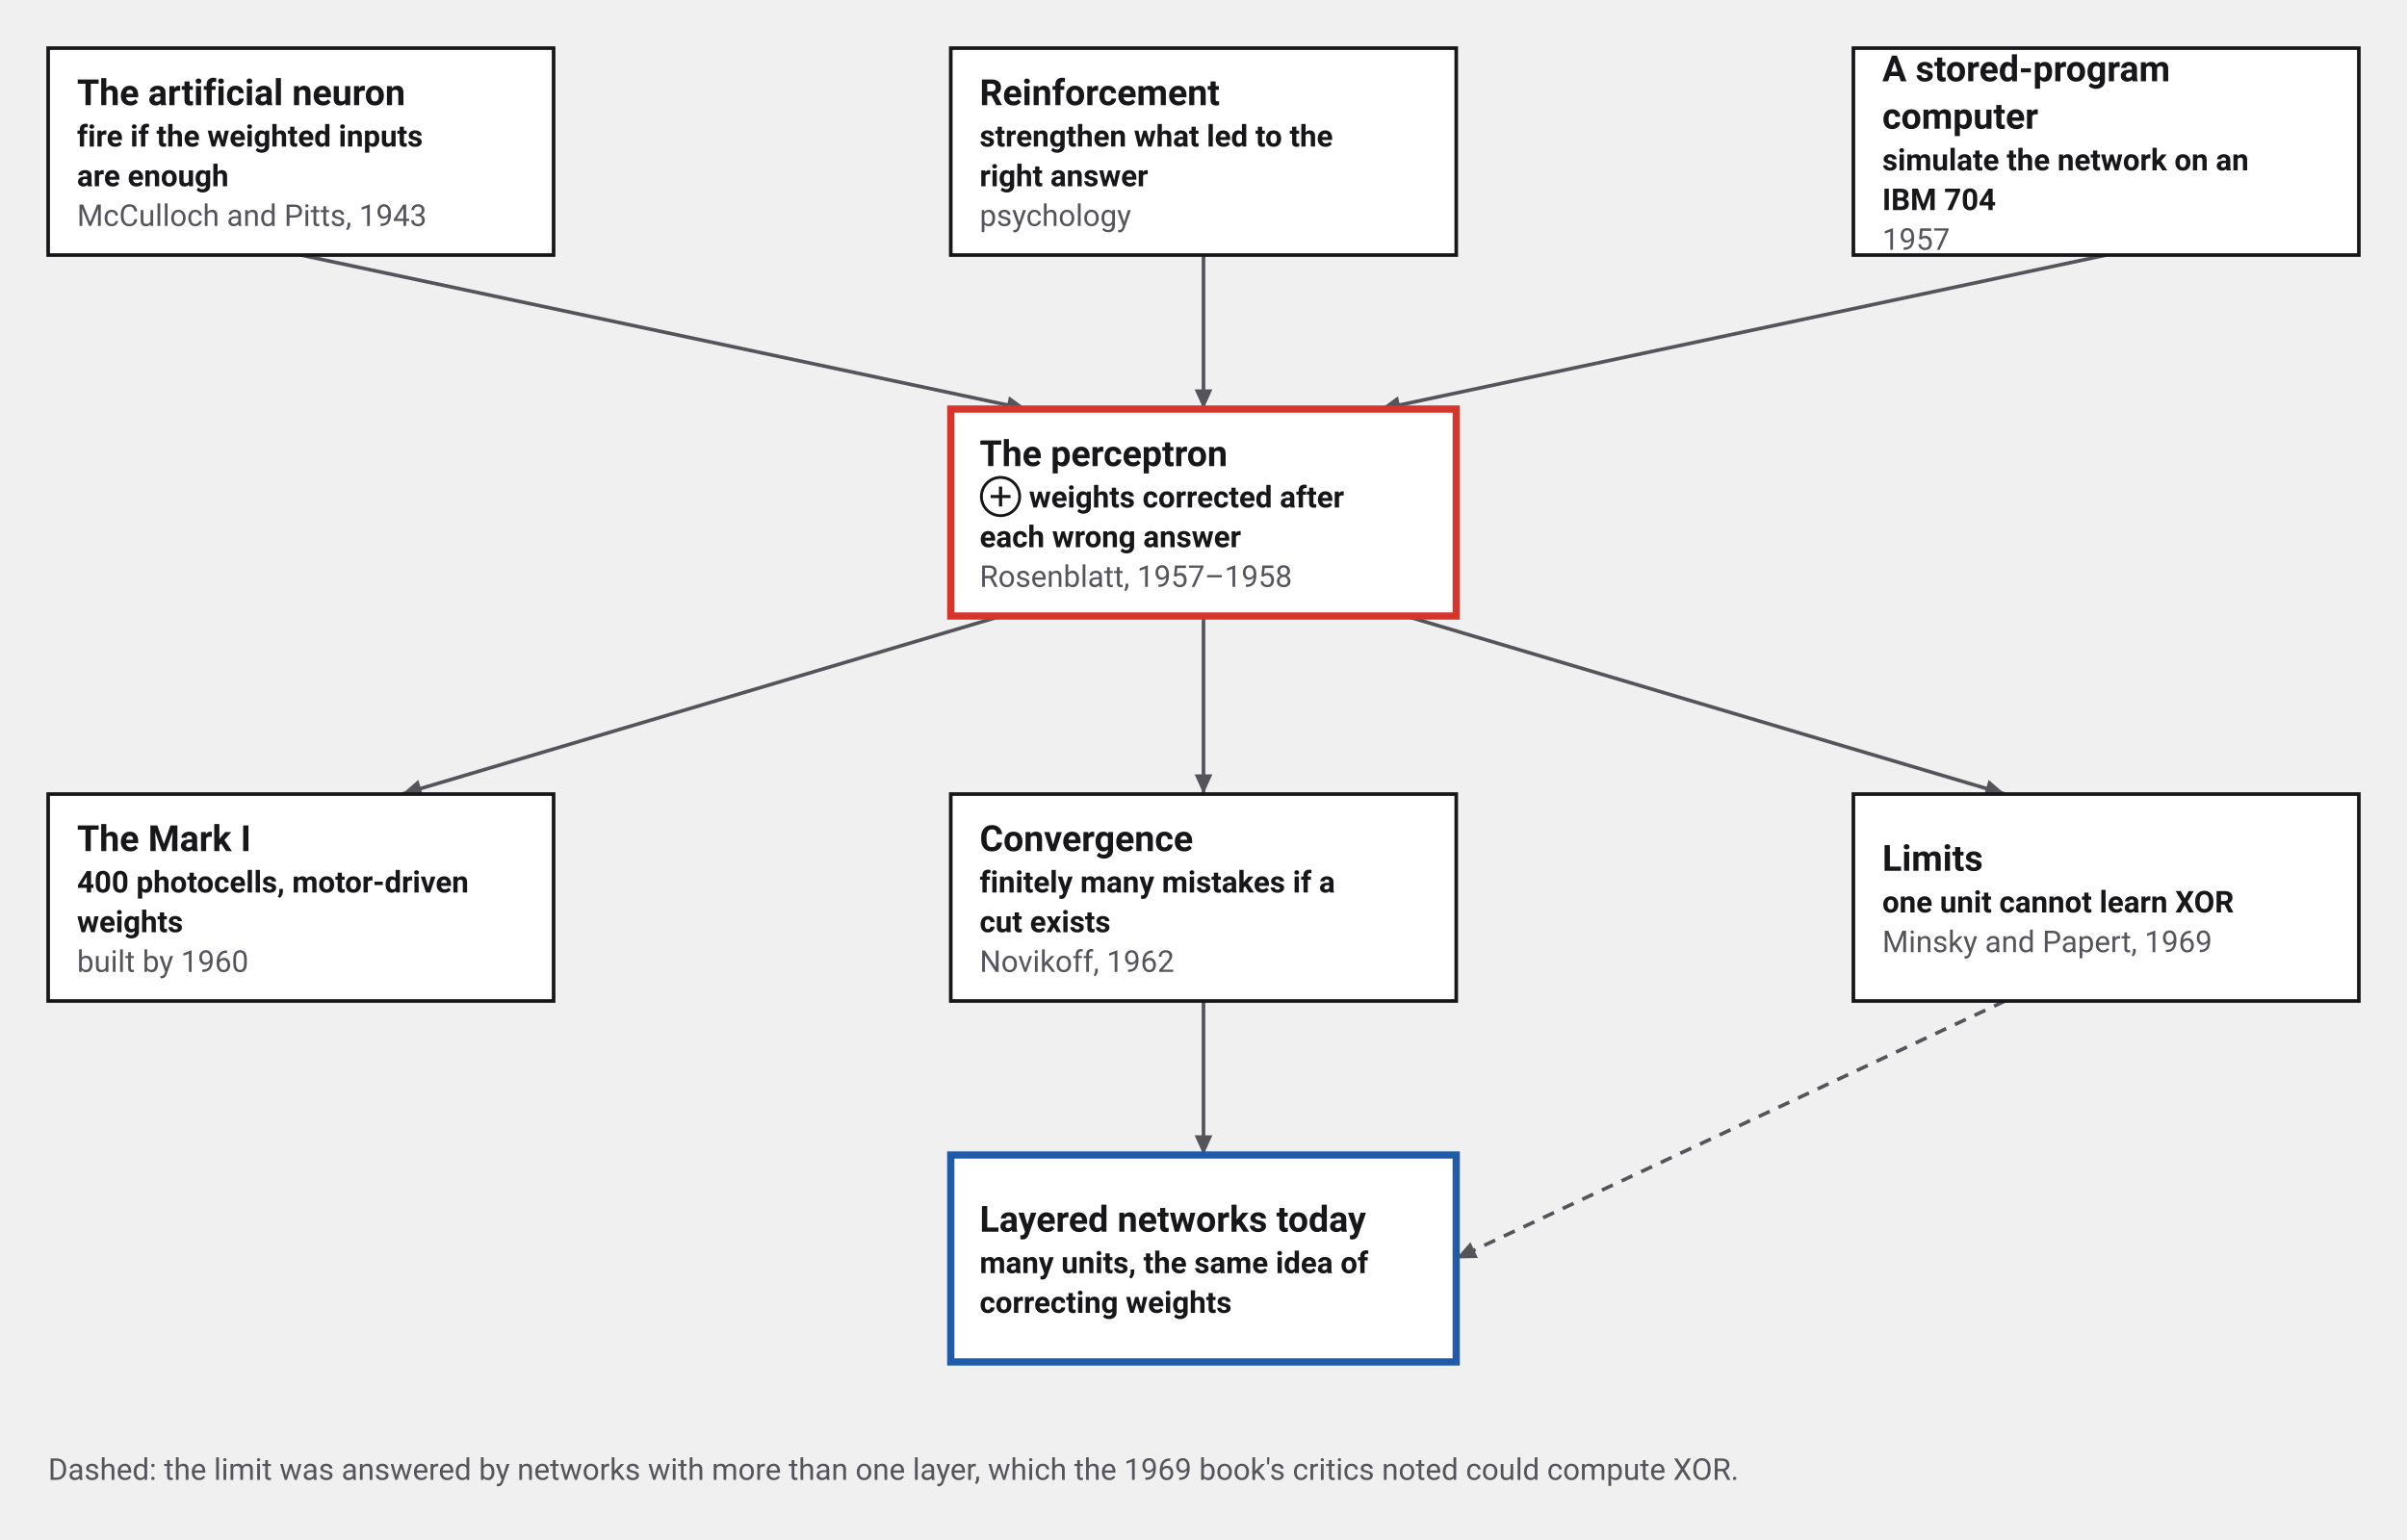
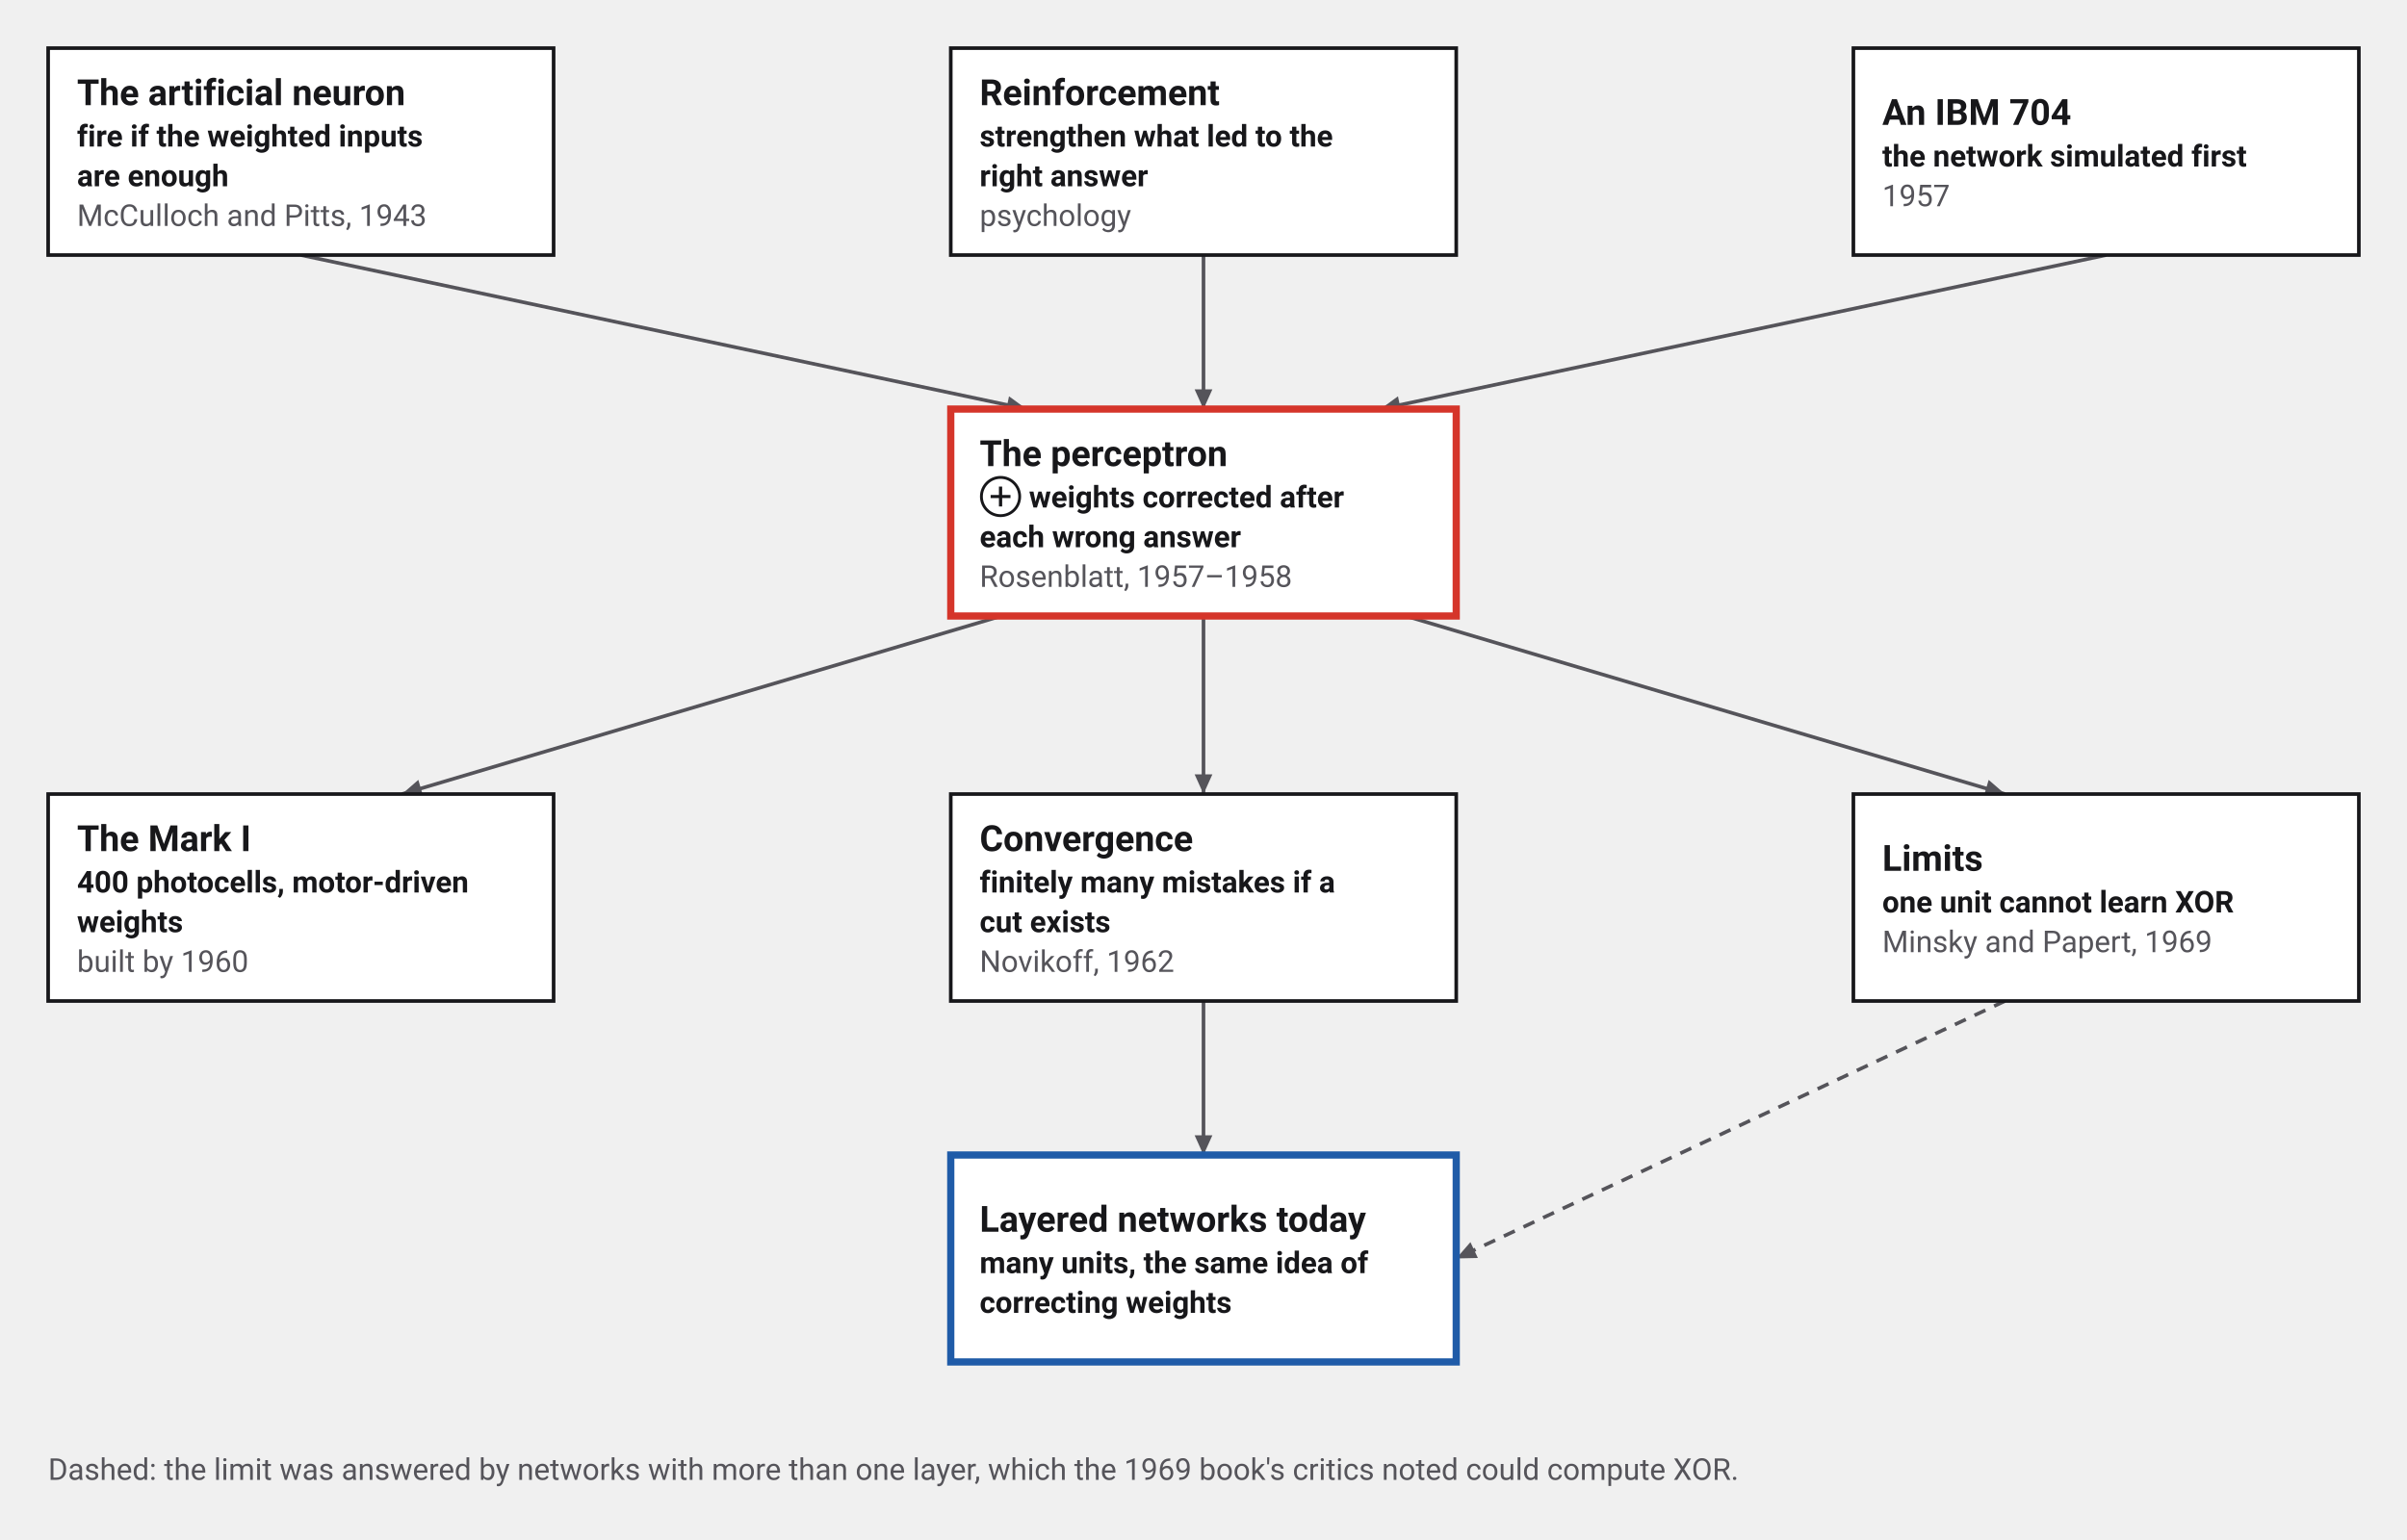
<svg xmlns="http://www.w3.org/2000/svg" viewBox="0 0 1000 640" width="1000" height="640" role="img" aria-label="How the perceptron combined older ideas, and where it led" style="font-family:system-ui,-apple-system,'Segoe UI',Roboto,Arial,sans-serif">
  <line x1="125.0" y1="106.0" x2="426.5" y2="170.0" style="stroke:#55545a;stroke-width:1.5" />
  <polygon points="426.5,170.0 417.7,171.9 419.2,164.7" style="fill:#55545a" />
  <line x1="500.0" y1="106.0" x2="500.0" y2="170.0" style="stroke:#55545a;stroke-width:1.5" />
  <polygon points="500.0,170.0 496.3,161.8 503.7,161.8" style="fill:#55545a" />
  <line x1="875.0" y1="106.0" x2="573.5" y2="170.0" style="stroke:#55545a;stroke-width:1.5" />
  <polygon points="573.5,170.0 580.8,164.7 582.3,171.9" style="fill:#55545a" />
  <line x1="416.0" y1="256.0" x2="167.0" y2="330.0" style="stroke:#55545a;stroke-width:1.5" />
  <polygon points="167.0,330.0 173.8,324.1 175.9,331.2" style="fill:#55545a" />
  <line x1="500.0" y1="256.0" x2="500.0" y2="330.0" style="stroke:#55545a;stroke-width:1.5" />
  <polygon points="500.0,330.0 496.3,321.8 503.7,321.8" style="fill:#55545a" />
  <line x1="584.0" y1="256.0" x2="833.0" y2="330.0" style="stroke:#55545a;stroke-width:1.5" />
  <polygon points="833.0,330.0 824.1,331.2 826.2,324.1" style="fill:#55545a" />
  <line x1="833.0" y1="416.0" x2="605.0" y2="523.0" style="stroke:#55545a;stroke-width:1.5;stroke-dasharray:5 4" />
  <polygon points="605.0,523.0 610.9,516.2 614.0,522.8" style="fill:#55545a" />
  <line x1="500.0" y1="416.0" x2="500.0" y2="480.0" style="stroke:#55545a;stroke-width:1.5" />
  <polygon points="500.0,480.0 496.3,471.8 503.7,471.8" style="fill:#55545a" />
  <rect x="20" y="20" width="210" height="86" style="fill:#ffffff;stroke:#17171a;stroke-width:1.5" />
  <text x="32.0" y="43.7" text-anchor="start" style="fill:#17171a;font-size:15px;font-weight:700">The artificial neuron</text>
  <text x="32.0" y="60.9" text-anchor="start" style="fill:#17171a;font-size:12.5px;font-weight:600">fire if the weighted inputs</text>
  <text x="32.0" y="77.4" text-anchor="start" style="fill:#17171a;font-size:12.5px;font-weight:600">are enough</text>
  <text x="32.0" y="93.9" text-anchor="start" style="fill:#55545a;font-size:12.5px;font-weight:400">McCulloch and Pitts, 1943</text>
  <rect x="395" y="20" width="210" height="86" style="fill:#ffffff;stroke:#17171a;stroke-width:1.5" />
  <text x="407.0" y="43.7" text-anchor="start" style="fill:#17171a;font-size:15px;font-weight:700">Reinforcement</text>
  <text x="407.0" y="60.9" text-anchor="start" style="fill:#17171a;font-size:12.5px;font-weight:600">strengthen what led to the</text>
  <text x="407.0" y="77.4" text-anchor="start" style="fill:#17171a;font-size:12.5px;font-weight:600">right answer</text>
  <text x="407.0" y="93.9" text-anchor="start" style="fill:#55545a;font-size:12.5px;font-weight:400">psychology</text>
  <rect x="770" y="20" width="210" height="86" style="fill:#ffffff;stroke:#17171a;stroke-width:1.5" />
-   <text x="782.0" y="33.8" text-anchor="start" style="fill:#17171a;font-size:15px;font-weight:700">A stored-program</text>
-   <text x="782.0" y="53.5" text-anchor="start" style="fill:#17171a;font-size:15px;font-weight:700">computer</text>
-   <text x="782.0" y="70.8" text-anchor="start" style="fill:#17171a;font-size:12.5px;font-weight:600">simulate the network on an</text>
-   <text x="782.0" y="87.3" text-anchor="start" style="fill:#17171a;font-size:12.5px;font-weight:600">IBM 704</text>
-   <text x="782.0" y="103.8" text-anchor="start" style="fill:#55545a;font-size:12.5px;font-weight:400">1957</text>
+   <text x="782.0" y="51.9" text-anchor="start" style="fill:#17171a;font-size:15px;font-weight:700">An IBM 704</text>
+   <text x="782.0" y="69.2" text-anchor="start" style="fill:#17171a;font-size:12.5px;font-weight:600">the network simulated first</text>
+   <text x="782.0" y="85.7" text-anchor="start" style="fill:#55545a;font-size:12.5px;font-weight:400">1957</text>
  <rect x="395" y="170" width="210" height="86" style="fill:#ffffff;stroke:#d5352a;stroke-width:3" />
  <text x="407.0" y="193.7" text-anchor="start" style="fill:#17171a;font-size:15px;font-weight:700">The perceptron</text>
  <text x="407.0" y="210.9" text-anchor="start" style="fill:#17171a;font-size:12.5px;font-weight:600">⊕ weights corrected after</text>
  <text x="407.0" y="227.4" text-anchor="start" style="fill:#17171a;font-size:12.5px;font-weight:600">each wrong answer</text>
  <text x="407.0" y="243.9" text-anchor="start" style="fill:#55545a;font-size:12.5px;font-weight:400">Rosenblatt, 1957–1958</text>
  <rect x="20" y="330" width="210" height="86" style="fill:#ffffff;stroke:#17171a;stroke-width:1.5" />
  <text x="32.0" y="353.7" text-anchor="start" style="fill:#17171a;font-size:15px;font-weight:700">The Mark I</text>
  <text x="32.0" y="370.9" text-anchor="start" style="fill:#17171a;font-size:12.5px;font-weight:600">400 photocells, motor-driven</text>
  <text x="32.0" y="387.4" text-anchor="start" style="fill:#17171a;font-size:12.5px;font-weight:600">weights</text>
  <text x="32.0" y="403.9" text-anchor="start" style="fill:#55545a;font-size:12.5px;font-weight:400">built by 1960</text>
  <rect x="395" y="330" width="210" height="86" style="fill:#ffffff;stroke:#17171a;stroke-width:1.5" />
  <text x="407.0" y="353.7" text-anchor="start" style="fill:#17171a;font-size:15px;font-weight:700">Convergence</text>
  <text x="407.0" y="370.9" text-anchor="start" style="fill:#17171a;font-size:12.5px;font-weight:600">finitely many mistakes if a</text>
  <text x="407.0" y="387.4" text-anchor="start" style="fill:#17171a;font-size:12.5px;font-weight:600">cut exists</text>
  <text x="407.0" y="403.9" text-anchor="start" style="fill:#55545a;font-size:12.5px;font-weight:400">Novikoff, 1962</text>
  <rect x="770" y="330" width="210" height="86" style="fill:#ffffff;stroke:#17171a;stroke-width:1.5" />
  <text x="782.0" y="361.9" text-anchor="start" style="fill:#17171a;font-size:15px;font-weight:700">Limits</text>
  <text x="782.0" y="379.2" text-anchor="start" style="fill:#17171a;font-size:12.5px;font-weight:600">one unit cannot learn XOR</text>
  <text x="782.0" y="395.7" text-anchor="start" style="fill:#55545a;font-size:12.5px;font-weight:400">Minsky and Papert, 1969</text>
  <rect x="395" y="480" width="210" height="86" style="fill:#ffffff;stroke:#1f5ba8;stroke-width:3" />
  <text x="407.0" y="511.9" text-anchor="start" style="fill:#17171a;font-size:15px;font-weight:700">Layered networks today</text>
  <text x="407.0" y="529.1" text-anchor="start" style="fill:#17171a;font-size:12.5px;font-weight:600">many units, the same idea of</text>
  <text x="407.0" y="545.6" text-anchor="start" style="fill:#17171a;font-size:12.5px;font-weight:600">correcting weights</text>
  <text x="20.0" y="615.0" text-anchor="start" style="fill:#55545a;font-size:12.5px;font-weight:400">Dashed: the limit was answered by networks with more than one layer, which the 1969 book's critics noted could compute XOR.</text>
</svg>
